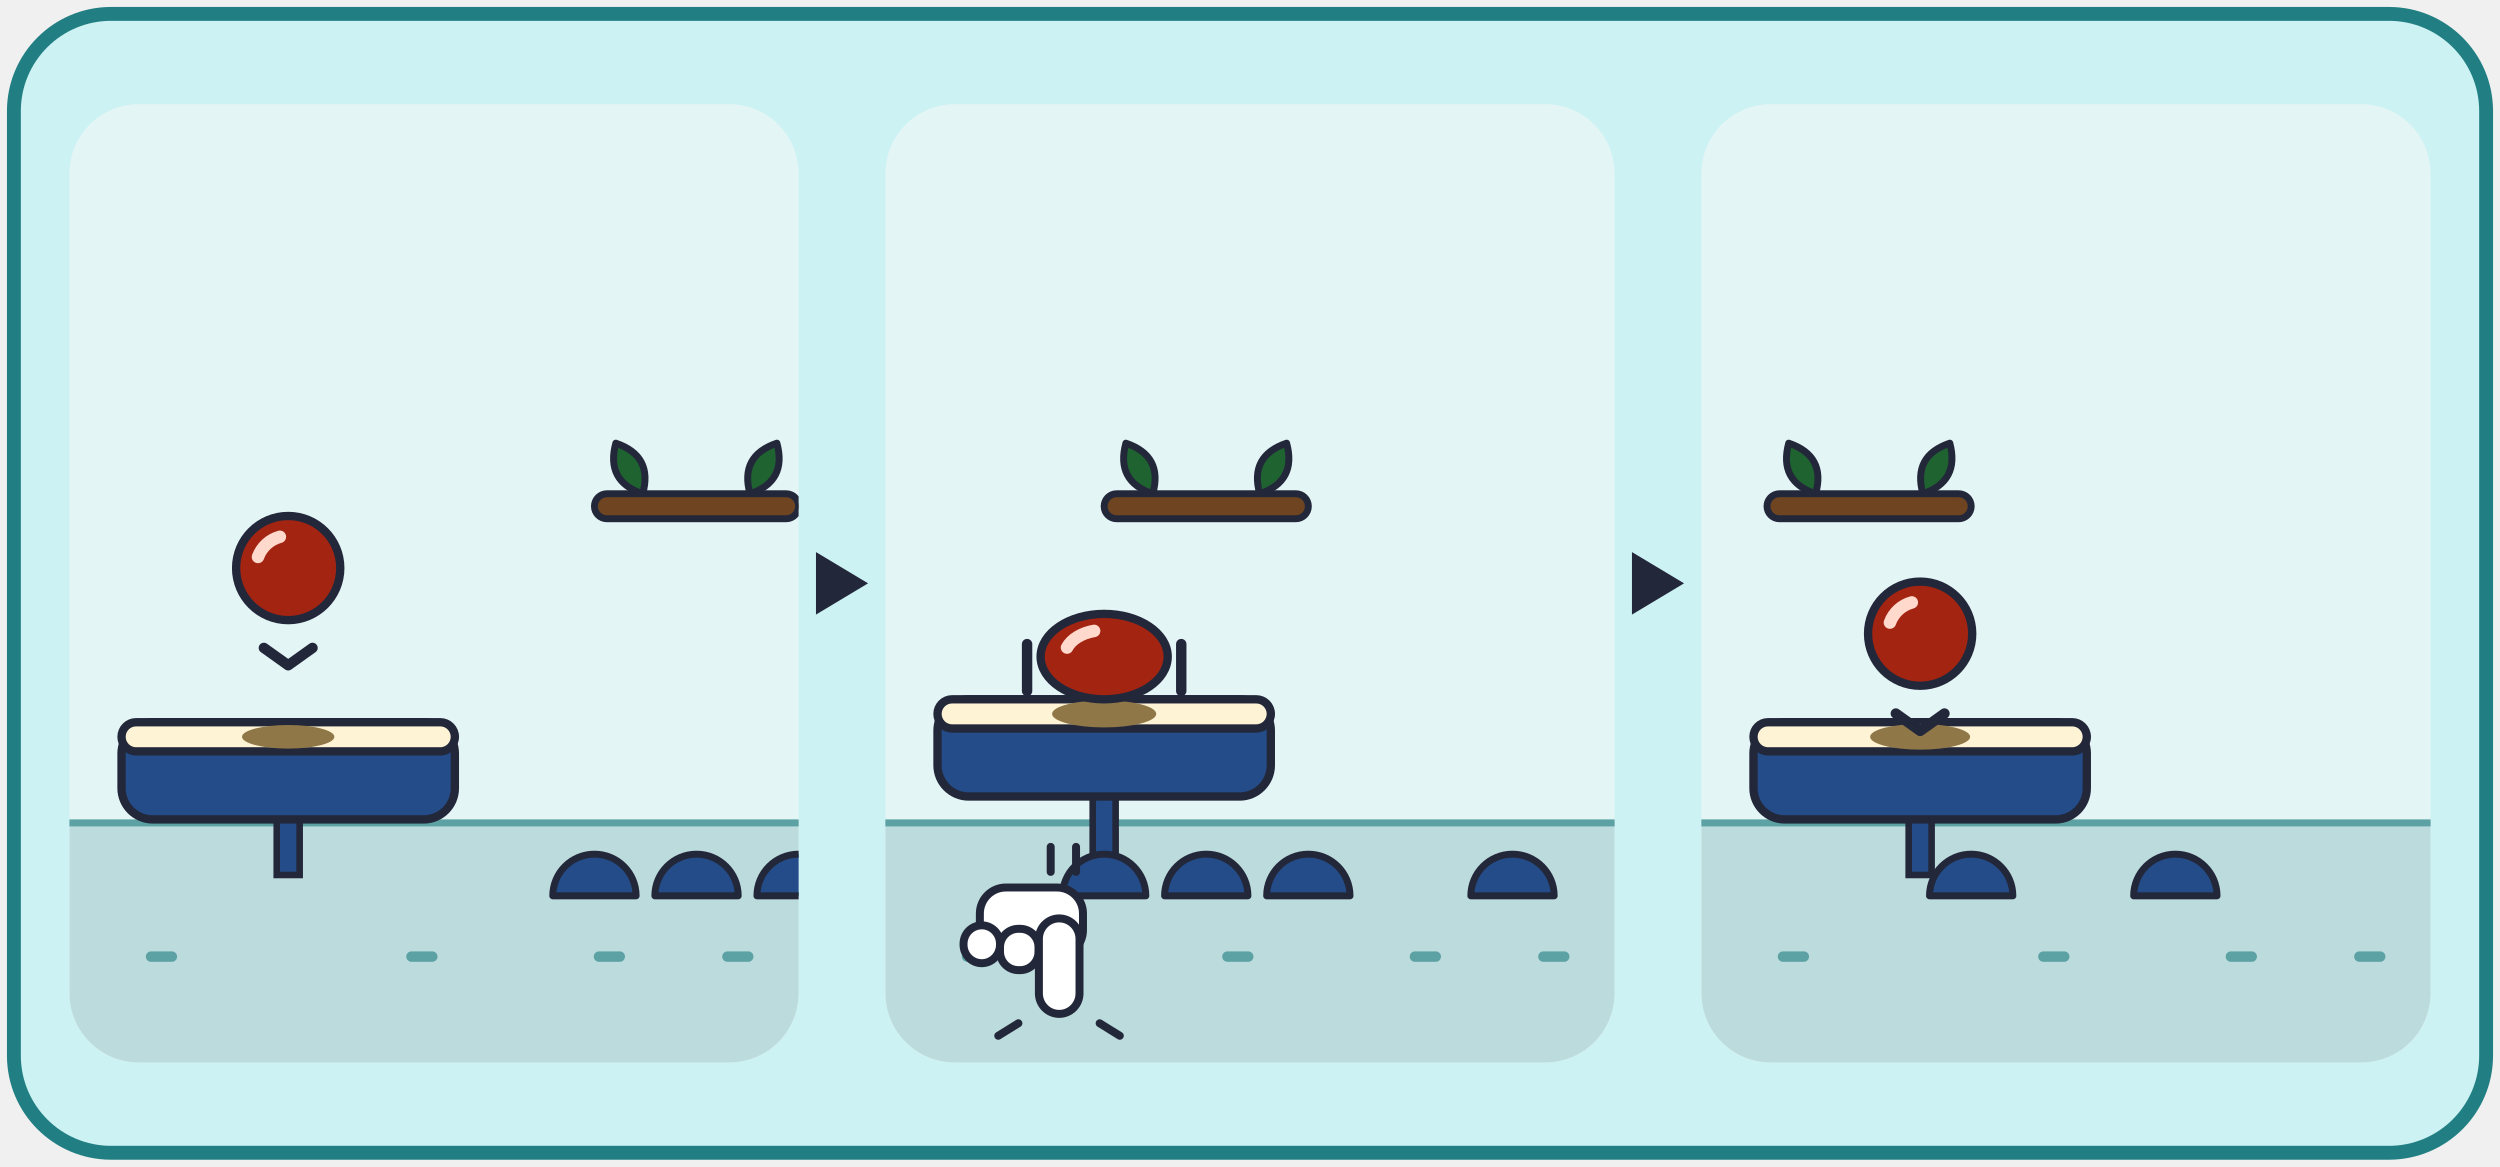
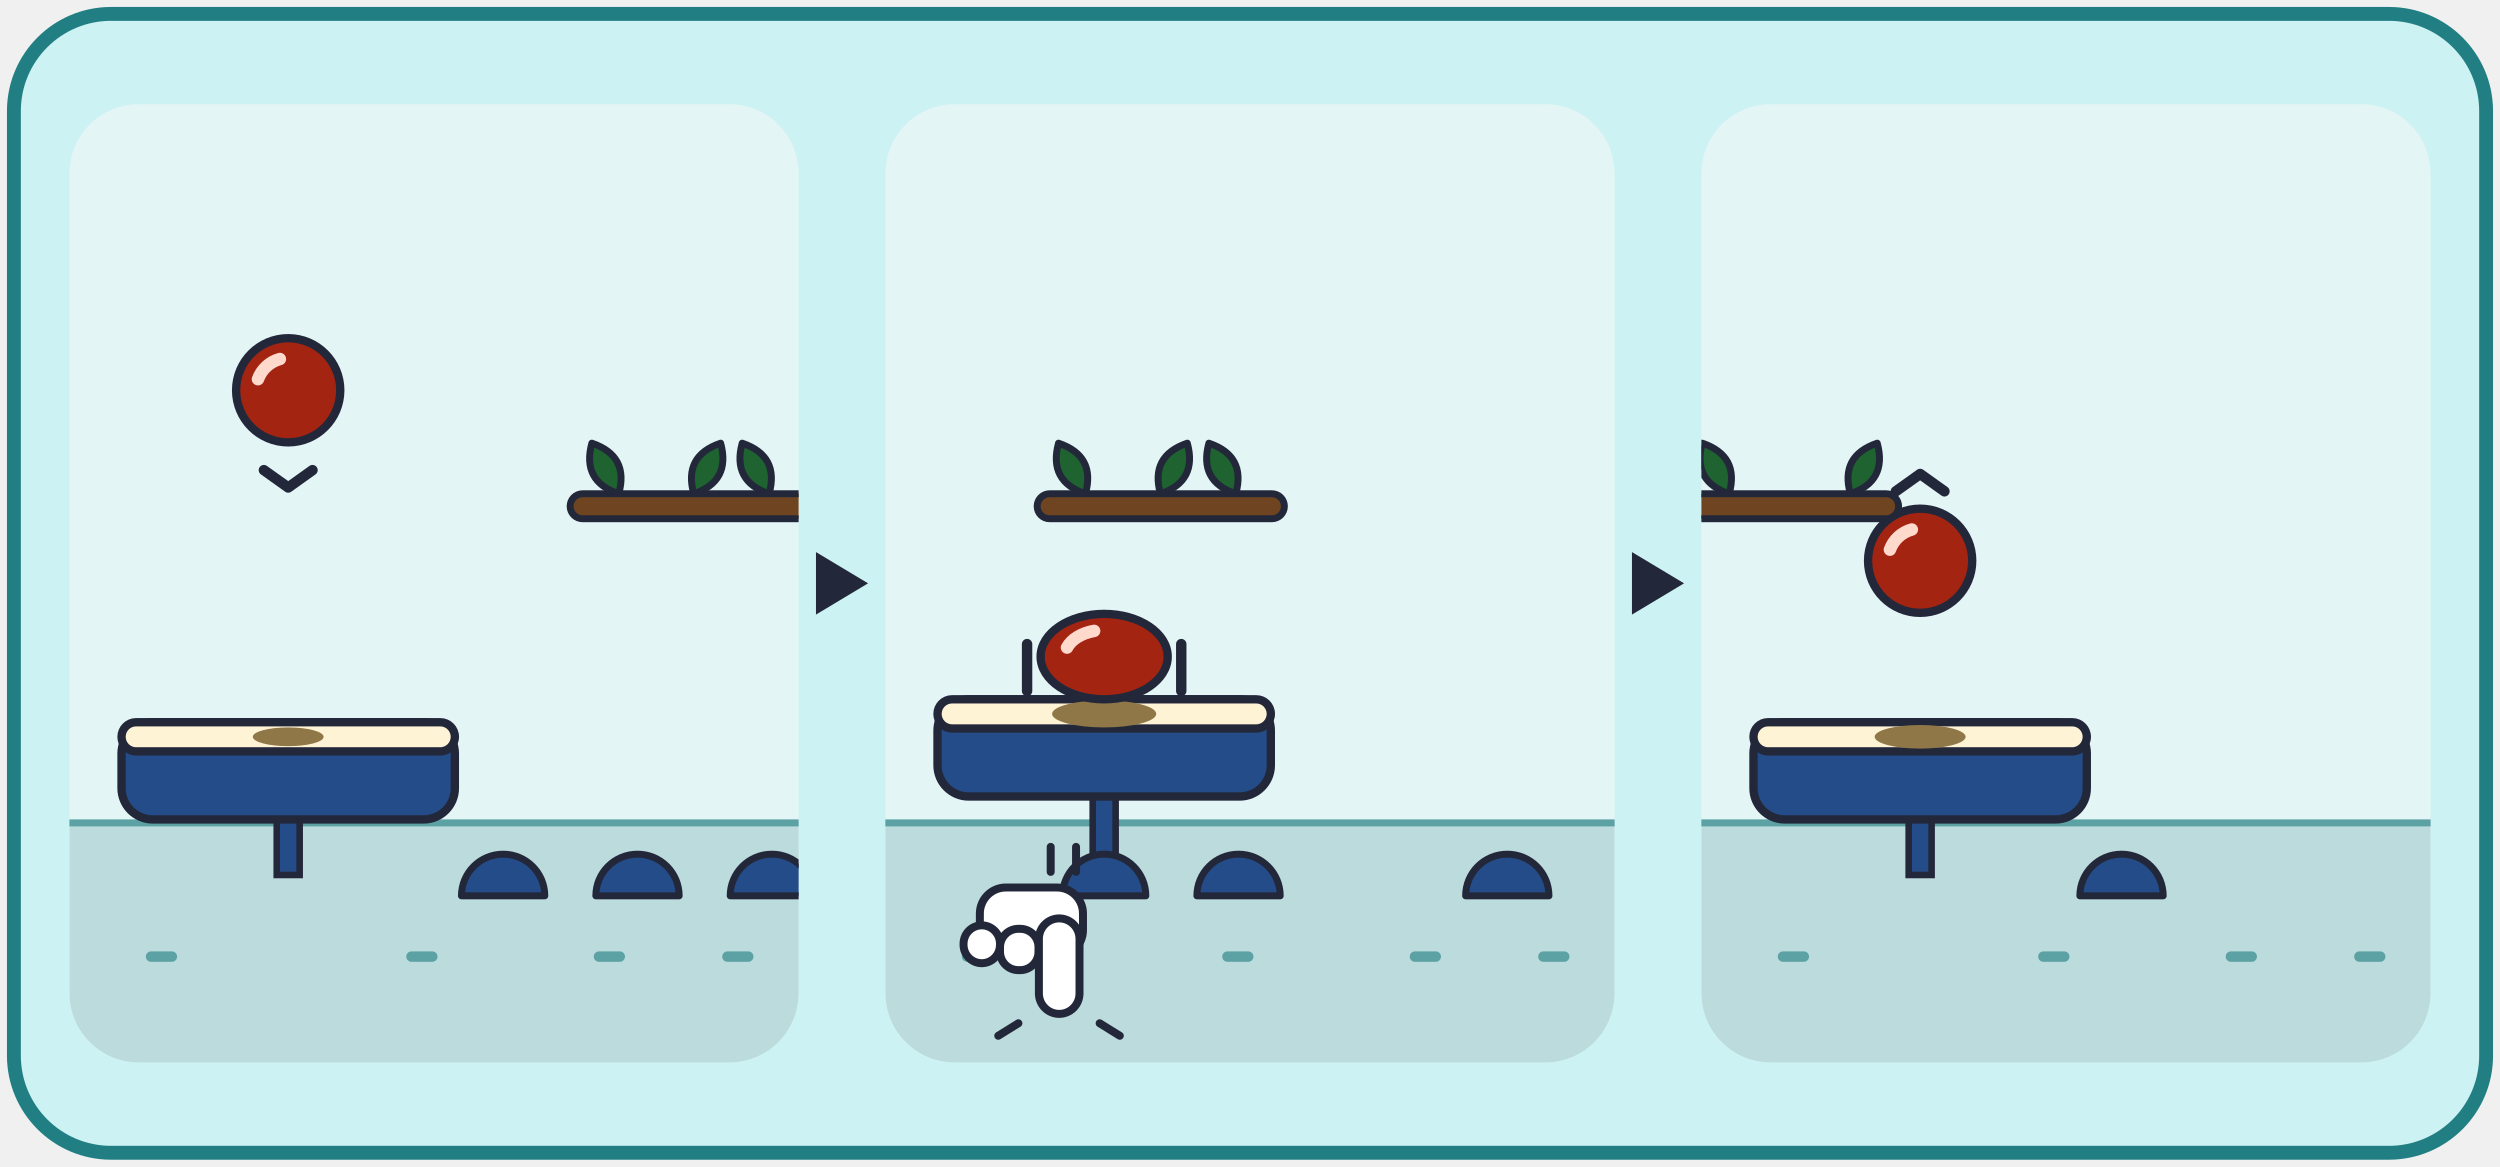
<svg xmlns="http://www.w3.org/2000/svg" viewBox="0 0 720 336" width="720" height="336">
  <rect x="4" y="4" width="712" height="328" rx="28" fill="#CDF2F3" stroke="#217F83" stroke-width="4" />
  <g transform="translate(20 30)">
    <clipPath id="card_double-p0">
      <rect x="0" y="0" width="210" height="276" rx="20" />
    </clipPath>
    <g clip-path="url(#card_double-p0)">
      <rect x="0" y="0" width="210" height="276" rx="20" fill="#E4F5F6" />
      <rect x="0" y="206" width="210" height="70" fill="#BCDBDC" />
      <rect x="0" y="206" width="210" height="2" fill="#5CA1A3" />
      <rect x="22" y="244" width="9" height="3" rx="1.5" fill="#5CA1A3" />
      <rect x="97" y="244" width="9" height="3" rx="1.5" fill="#5CA1A3" />
      <rect x="151" y="244" width="9" height="3" rx="1.5" fill="#5CA1A3" />
      <rect x="188" y="244" width="9" height="3" rx="1.5" fill="#5CA1A3" />
      <rect x="59.7" y="204" width="6.6" height="18" fill="#234C88" stroke="#23273A" stroke-width="1.9" />
      <rect x="15" y="178" width="96" height="28" rx="9" fill="#234C88" stroke="#23273A" stroke-width="2.4" />
      <rect x="15" y="178" width="96" height="8.4" rx="4.2" fill="#FFF3D6" stroke="#23273A" stroke-width="2.4" />
-       <path d="M139.2 228 A12 12 0 0 1 163.2 228 Z" fill="#234C88" stroke="#23273A" stroke-width="2" stroke-linejoin="round" />
-       <path d="M168.6 228 A12 12 0 0 1 192.6 228 Z" fill="#234C88" stroke="#23273A" stroke-width="2" stroke-linejoin="round" />
-       <path d="M198 228 A12 12 0 0 1 222 228 Z" fill="#234C88" stroke="#23273A" stroke-width="2" stroke-linejoin="round" />
-       <ellipse cx="63" cy="182.2" rx="13.3" ry="3.4" fill="#8F7748" />
-       <ellipse cx="63" cy="133.6" rx="15" ry="15" fill="#A42412" stroke="#23273A" stroke-width="2.4" />
-       <path d="M54.3 130.4 A9.3 9.3 0 0 1 60.6 124.6" fill="none" stroke="#FFD9CC" stroke-width="3.6" stroke-linecap="round" />
-       <polyline points="56,156.6 63,161.6 70,156.6" fill="none" stroke="#23273A" stroke-width="3" stroke-linecap="round" stroke-linejoin="round" />
-       <path transform="rotate(-28 165.1 112.2)" d="M165.1 112.2 Q172.9 104 165.1 95.7 Q157.3 104 165.1 112.2 Z" fill="#1E6330" stroke="#23273A" stroke-width="2" stroke-linejoin="round" />
-       <path transform="rotate(28 196 112.2)" d="M196 112.2 Q203.8 104 196 95.7 Q188.2 104 196 112.2 Z" fill="#1E6330" stroke="#23273A" stroke-width="2" stroke-linejoin="round" />
-       <rect x="151.2" y="112.2" width="58.8" height="7.2" rx="3.6" fill="#6E4520" stroke="#23273A" stroke-width="2" />
+       <path d="M112.9 228 A12 12 0 0 1 136.9 228 Z" fill="#234C88" stroke="#23273A" stroke-width="2" stroke-linejoin="round" />
+       <path d="M151.6 228 A12 12 0 0 1 175.6 228 Z" fill="#234C88" stroke="#23273A" stroke-width="2" stroke-linejoin="round" />
+       <path d="M190.3 228 A12 12 0 0 1 214.3 228 Z" fill="#234C88" stroke="#23273A" stroke-width="2" stroke-linejoin="round" />
+       <ellipse cx="63" cy="182.2" rx="10.2" ry="2.7" fill="#8F7748" />
+       <ellipse cx="63" cy="82.4" rx="15" ry="15" fill="#A42412" stroke="#23273A" stroke-width="2.4" />
+       <path d="M54.3 79.2 A9.3 9.3 0 0 1 60.6 73.4" fill="none" stroke="#FFD9CC" stroke-width="3.6" stroke-linecap="round" />
+       <polyline points="56,105.4 63,110.4 70,105.4" fill="none" stroke="#23273A" stroke-width="3" stroke-linecap="round" stroke-linejoin="round" />
+       <path transform="rotate(-28 158.2 112.2)" d="M158.2 112.2 Q166 104 158.2 95.7 Q150.4 104 158.2 112.2 Z" fill="#1E6330" stroke="#23273A" stroke-width="2" stroke-linejoin="round" />
+       <path transform="rotate(28 179.8 112.2)" d="M179.8 112.2 Q187.6 104 179.8 95.7 Q172 104 179.8 112.2 Z" fill="#1E6330" stroke="#23273A" stroke-width="2" stroke-linejoin="round" />
+       <path transform="rotate(-28 201.5 112.2)" d="M201.5 112.2 Q209.3 104 201.5 95.7 Q193.7 104 201.5 112.2 Z" fill="#1E6330" stroke="#23273A" stroke-width="2" stroke-linejoin="round" />
+       <rect x="144.2" y="112.2" width="71.2" height="7.2" rx="3.6" fill="#6E4520" stroke="#23273A" stroke-width="2" />
    </g>
  </g>
  <polygon points="235,159 250,168 235,177" fill="#23273A" />
  <g transform="translate(255 30)">
    <clipPath id="card_double-p1">
      <rect x="0" y="0" width="210" height="276" rx="20" />
    </clipPath>
    <g clip-path="url(#card_double-p1)">
      <rect x="0" y="0" width="210" height="276" rx="20" fill="#E4F5F6" />
      <rect x="0" y="206" width="210" height="70" fill="#BCDBDC" />
      <rect x="0" y="206" width="210" height="2" fill="#5CA1A3" />
      <rect x="22" y="244" width="9" height="3" rx="1.5" fill="#5CA1A3" />
      <rect x="97" y="244" width="9" height="3" rx="1.5" fill="#5CA1A3" />
      <rect x="151" y="244" width="9" height="3" rx="1.5" fill="#5CA1A3" />
      <rect x="188" y="244" width="9" height="3" rx="1.5" fill="#5CA1A3" />
      <rect x="59.7" y="197.4" width="6.6" height="24.6" fill="#234C88" stroke="#23273A" stroke-width="1.9" />
      <rect x="15" y="171.4" width="96" height="28" rx="9" fill="#234C88" stroke="#23273A" stroke-width="2.4" />
      <rect x="15" y="171.4" width="96" height="8.4" rx="4.2" fill="#FFF3D6" stroke="#23273A" stroke-width="2.4" />
      <path d="M51 228 A12 12 0 0 1 75 228 Z" fill="#234C88" stroke="#23273A" stroke-width="2" stroke-linejoin="round" />
-       <path d="M80.4 228 A12 12 0 0 1 104.4 228 Z" fill="#234C88" stroke="#23273A" stroke-width="2" stroke-linejoin="round" />
-       <path d="M109.8 228 A12 12 0 0 1 133.8 228 Z" fill="#234C88" stroke="#23273A" stroke-width="2" stroke-linejoin="round" />
-       <path d="M168.6 228 A12 12 0 0 1 192.6 228 Z" fill="#234C88" stroke="#23273A" stroke-width="2" stroke-linejoin="round" />
+       <path d="M89.7 228 A12 12 0 0 1 113.7 228 Z" fill="#234C88" stroke="#23273A" stroke-width="2" stroke-linejoin="round" />
+       <path d="M167.1 228 A12 12 0 0 1 191.1 228 Z" fill="#234C88" stroke="#23273A" stroke-width="2" stroke-linejoin="round" />
      <ellipse cx="63" cy="175.6" rx="15" ry="3.9" fill="#8F7748" />
      <ellipse cx="63" cy="159.1" rx="18.3" ry="12.3" fill="#A42412" stroke="#23273A" stroke-width="2.4" />
      <path d="M52.3 156.5 A11.3 7.6 0 0 1 60.1 151.7" fill="none" stroke="#FFD9CC" stroke-width="3.6" stroke-linecap="round" />
-       <path transform="rotate(-28 77 112.2)" d="M77 112.2 Q84.8 104 77 95.7 Q69.2 104 77 112.2 Z" fill="#1E6330" stroke="#23273A" stroke-width="2" stroke-linejoin="round" />
-       <path transform="rotate(28 107.8 112.2)" d="M107.8 112.2 Q115.6 104 107.8 95.7 Q100 104 107.8 112.2 Z" fill="#1E6330" stroke="#23273A" stroke-width="2" stroke-linejoin="round" />
-       <rect x="63" y="112.2" width="58.8" height="7.2" rx="3.6" fill="#6E4520" stroke="#23273A" stroke-width="2" />
+       <path transform="rotate(-28 57.6 112.2)" d="M57.6 112.2 Q65.4 104 57.6 95.7 Q49.8 104 57.6 112.2 Z" fill="#1E6330" stroke="#23273A" stroke-width="2" stroke-linejoin="round" />
+       <path transform="rotate(28 79.2 112.2)" d="M79.2 112.2 Q87 104 79.2 95.7 Q71.4 104 79.2 112.2 Z" fill="#1E6330" stroke="#23273A" stroke-width="2" stroke-linejoin="round" />
+       <path transform="rotate(-28 100.9 112.2)" d="M100.9 112.2 Q108.7 104 100.9 95.7 Q93.1 104 100.9 112.2 Z" fill="#1E6330" stroke="#23273A" stroke-width="2" stroke-linejoin="round" />
+       <rect x="43.7" y="112.2" width="71.2" height="7.2" rx="3.6" fill="#6E4520" stroke="#23273A" stroke-width="2" />
      <line x1="40.8" y1="155.5" x2="40.8" y2="169" stroke="#23273A" stroke-width="3" stroke-linecap="round" />
      <line x1="85.2" y1="155.5" x2="85.2" y2="169" stroke="#23273A" stroke-width="3" stroke-linecap="round" />
      <g stroke="#23273A" stroke-width="2.3" fill="#FFFFFF" stroke-linejoin="round" transform="translate(0 0) translate(100 0) scale(-1 1)">
        <rect x="43.1" y="225.6" width="29.7" height="19.8" rx="7.5" />
        <rect x="55.9" y="237.5" width="11.1" height="11.9" rx="5.3" />
        <rect x="67" y="236.5" width="10.5" height="10.9" rx="5.3" />
        <rect x="44.1" y="234.5" width="11.7" height="27.5" rx="5.9" />
      </g>
      <g stroke="#23273A" stroke-width="2.3" stroke-linecap="round">
        <line x1="38.3" y1="264.7" x2="32.5" y2="268.3" />
        <line x1="61.7" y1="264.7" x2="67.5" y2="268.3" />
      </g>
      <g stroke="#23273A" stroke-width="2.3" stroke-linecap="round">
        <line x1="47.6" y1="213.9" x2="47.6" y2="221.1" />
        <line x1="54.9" y1="213.9" x2="54.9" y2="221.1" />
      </g>
    </g>
  </g>
  <polygon points="470,159 485,168 470,177" fill="#23273A" />
  <g transform="translate(490 30)">
    <clipPath id="card_double-p2">
      <rect x="0" y="0" width="210" height="276" rx="20" />
    </clipPath>
    <g clip-path="url(#card_double-p2)">
      <rect x="0" y="0" width="210" height="276" rx="20" fill="#E4F5F6" />
      <rect x="0" y="206" width="210" height="70" fill="#BCDBDC" />
      <rect x="0" y="206" width="210" height="2" fill="#5CA1A3" />
      <rect x="22" y="244" width="9" height="3" rx="1.5" fill="#5CA1A3" />
      <rect x="97" y="244" width="9" height="3" rx="1.5" fill="#5CA1A3" />
      <rect x="151" y="244" width="9" height="3" rx="1.5" fill="#5CA1A3" />
      <rect x="188" y="244" width="9" height="3" rx="1.5" fill="#5CA1A3" />
      <rect x="59.7" y="204" width="6.6" height="18" fill="#234C88" stroke="#23273A" stroke-width="1.9" />
      <rect x="15" y="178" width="96" height="28" rx="9" fill="#234C88" stroke="#23273A" stroke-width="2.4" />
      <rect x="15" y="178" width="96" height="8.4" rx="4.2" fill="#FFF3D6" stroke="#23273A" stroke-width="2.4" />
-       <path d="M65.7 228 A12 12 0 0 1 89.7 228 Z" fill="#234C88" stroke="#23273A" stroke-width="2" stroke-linejoin="round" />
-       <path d="M124.5 228 A12 12 0 0 1 148.5 228 Z" fill="#234C88" stroke="#23273A" stroke-width="2" stroke-linejoin="round" />
-       <ellipse cx="63" cy="182.2" rx="14.4" ry="3.7" fill="#8F7748" />
-       <ellipse cx="63" cy="152.5" rx="15" ry="15" fill="#A42412" stroke="#23273A" stroke-width="2.4" />
-       <path d="M54.3 149.3 A9.3 9.3 0 0 1 60.6 143.5" fill="none" stroke="#FFD9CC" stroke-width="3.6" stroke-linecap="round" />
-       <polyline points="56,175.5 63,180.5 70,175.5" fill="none" stroke="#23273A" stroke-width="3" stroke-linecap="round" stroke-linejoin="round" />
-       <path transform="rotate(-28 32.9 112.2)" d="M32.9 112.2 Q40.7 104 32.9 95.7 Q25.1 104 32.9 112.2 Z" fill="#1E6330" stroke="#23273A" stroke-width="2" stroke-linejoin="round" />
-       <path transform="rotate(28 63.8 112.2)" d="M63.8 112.2 Q71.5 104 63.8 95.7 Q56 104 63.8 112.2 Z" fill="#1E6330" stroke="#23273A" stroke-width="2" stroke-linejoin="round" />
-       <rect x="18.9" y="112.2" width="58.8" height="7.2" rx="3.6" fill="#6E4520" stroke="#23273A" stroke-width="2" />
+       <path d="M109 228 A12 12 0 0 1 133 228 Z" fill="#234C88" stroke="#23273A" stroke-width="2" stroke-linejoin="round" />
+       <ellipse cx="63" cy="182.2" rx="13.1" ry="3.4" fill="#8F7748" />
+       <ellipse cx="63" cy="131.5" rx="15" ry="15" fill="#A42412" stroke="#23273A" stroke-width="2.4" />
+       <path d="M54.3 128.3 A9.3 9.3 0 0 1 60.6 122.5" fill="none" stroke="#FFD9CC" stroke-width="3.6" stroke-linecap="round" />
+       <polyline points="56,111.5 63,106.5 70,111.5" fill="none" stroke="#23273A" stroke-width="3" stroke-linecap="round" stroke-linejoin="round" />
+       <path transform="rotate(-28 8 112.2)" d="M8 112.2 Q15.8 104 8 95.7 Q0.2 104 8 112.2 Z" fill="#1E6330" stroke="#23273A" stroke-width="2" stroke-linejoin="round" />
+       <path transform="rotate(28 42.9 112.2)" d="M42.9 112.2 Q50.7 104 42.9 95.7 Q35.1 104 42.9 112.2 Z" fill="#1E6330" stroke="#23273A" stroke-width="2" stroke-linejoin="round" />
+       <rect x="-6" y="112.2" width="62.8" height="7.2" rx="3.6" fill="#6E4520" stroke="#23273A" stroke-width="2" />
    </g>
  </g>
</svg>
